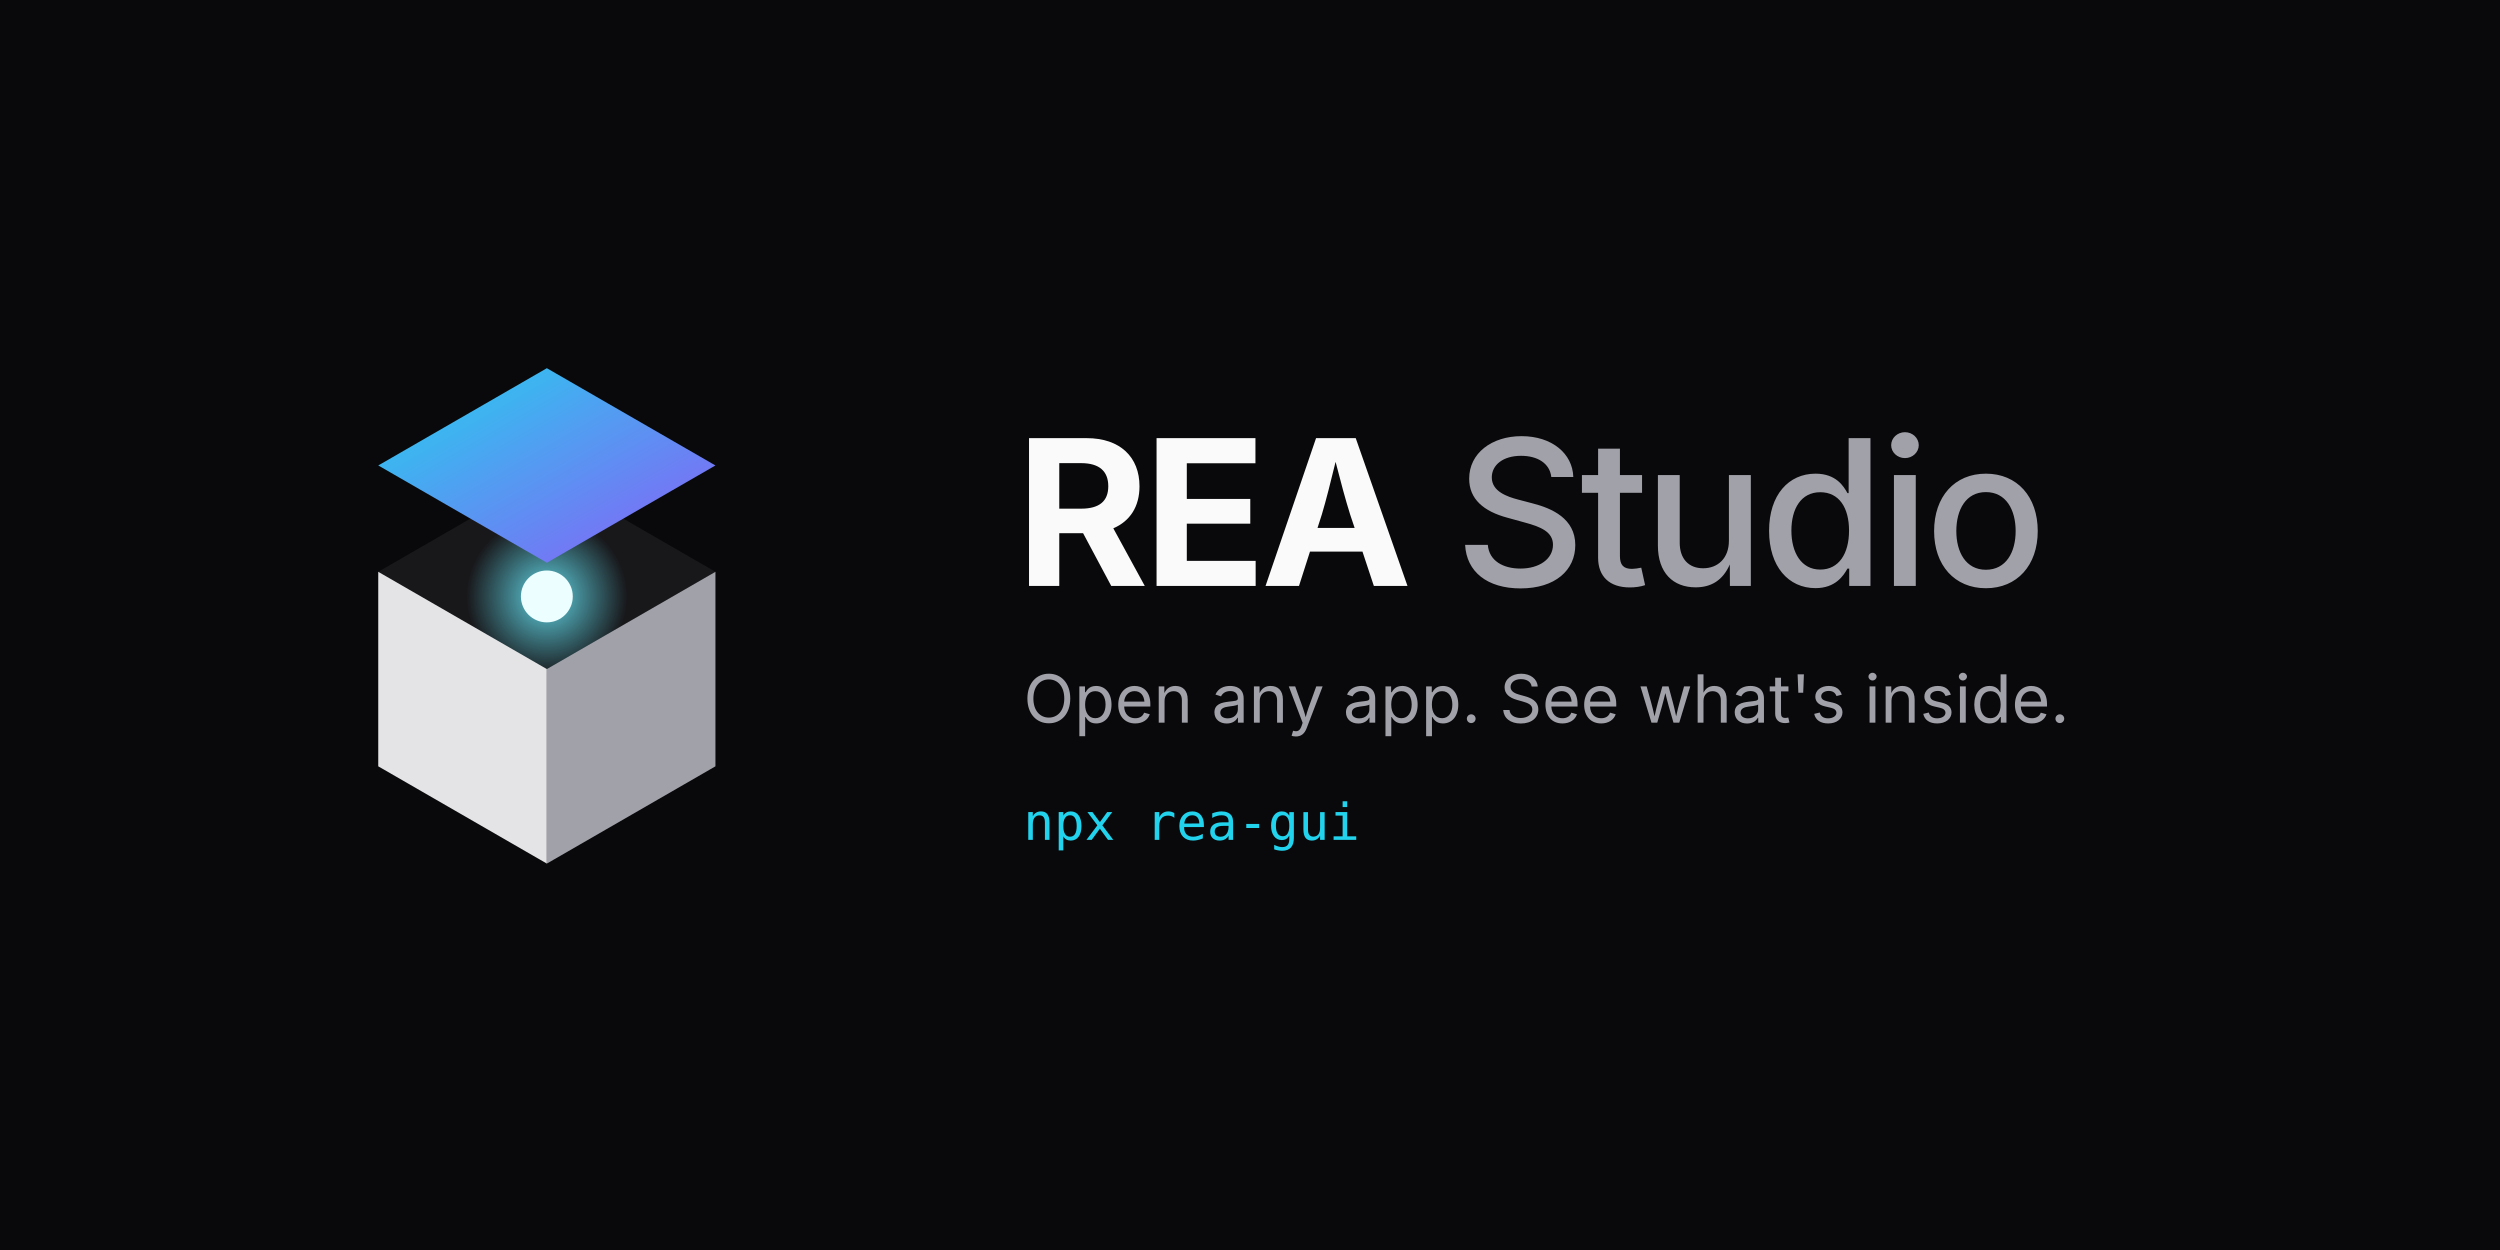
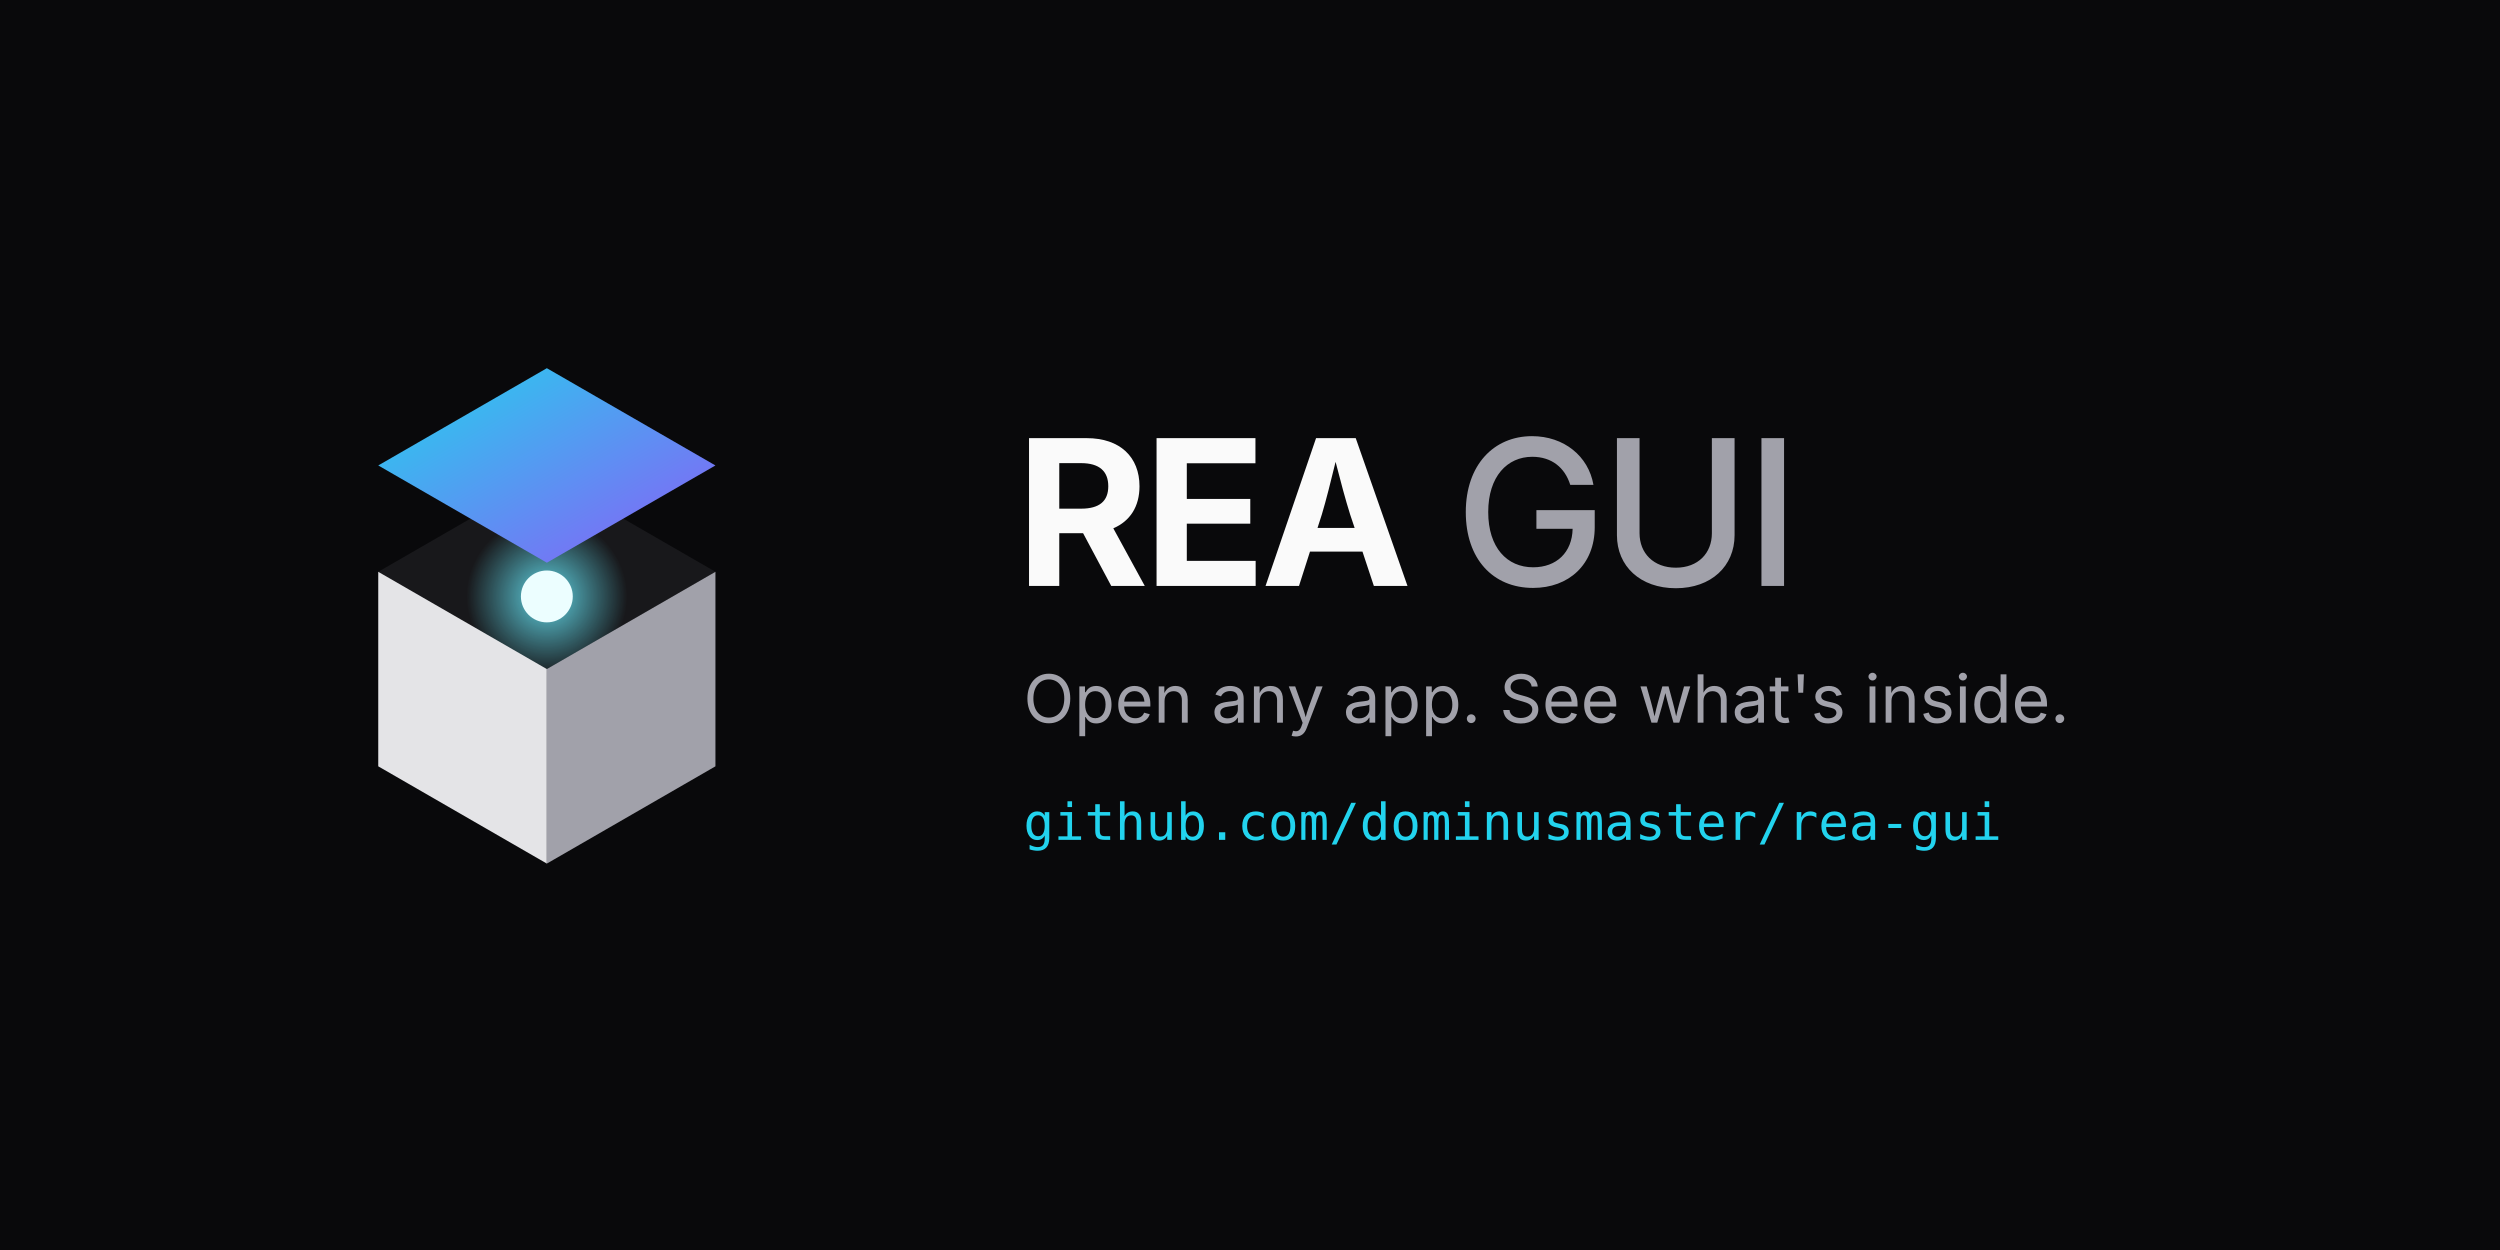
<svg xmlns="http://www.w3.org/2000/svg" viewBox="0 0 1280 640">
  <rect width="1280" height="640" fill="#09090b" />
  <defs>
    <linearGradient id="lid" x1="0" y1="0" x2="1" y2="1">
      <stop offset="0" stop-color="#22d3ee" />
      <stop offset="1" stop-color="#8b5cf6" />
    </linearGradient>
    <radialGradient id="glow" cx="0.5" cy="0.5" r="0.5">
      <stop offset="0" stop-color="#67e8f9" stop-opacity="0.9" />
      <stop offset="1" stop-color="#67e8f9" stop-opacity="0" />
    </radialGradient>
  </defs>
  <g transform="translate(110 150) scale(0.664)">
    <g transform="translate(0 34)">
      <path d="M256 106 L386 181 L256 256 L126 181 Z" fill="#18181b" />
      <circle cx="256" cy="200" r="62" fill="url(#glow)" />
      <circle cx="256" cy="200" r="20" fill="#ecfeff" />
      <path d="M126 181 L256 256 L256 406 L126 331 Z" fill="#e4e4e7" />
      <path d="M256 256 L386 181 L386 331 L256 406 Z" fill="#a1a1aa" />
      <path d="M256 24 L386 99 L256 174 L126 99 Z" fill="url(#lid)" />
    </g>
  </g>
-   <text x="520" y="300" font-family="-apple-system, 'SF Pro Display', 'Inter', sans-serif" font-size="104" font-weight="700" letter-spacing="-3" fill="#fafafa">REA <tspan fill="#a1a1aa" font-weight="500">Studio</tspan>
+   <text x="520" y="300" font-family="-apple-system, 'SF Pro Display', 'Inter', sans-serif" font-size="104" font-weight="700" letter-spacing="-3" fill="#fafafa">REA <tspan fill="#a1a1aa" font-weight="500">GUI</tspan>
  </text>
  <text x="524" y="370" font-family="-apple-system, 'Inter', sans-serif" font-size="34" fill="#a1a1aa">Open any app. See what's inside.</text>
-   <text x="524" y="430" font-family="ui-monospace, 'SF Mono', monospace" font-size="26" fill="#22d3ee">npx rea-gui</text>
+   <text x="524" y="430" font-family="ui-monospace, 'SF Mono', monospace" font-size="26" fill="#22d3ee">github.com/dominusmaster/rea-gui</text>
</svg>
